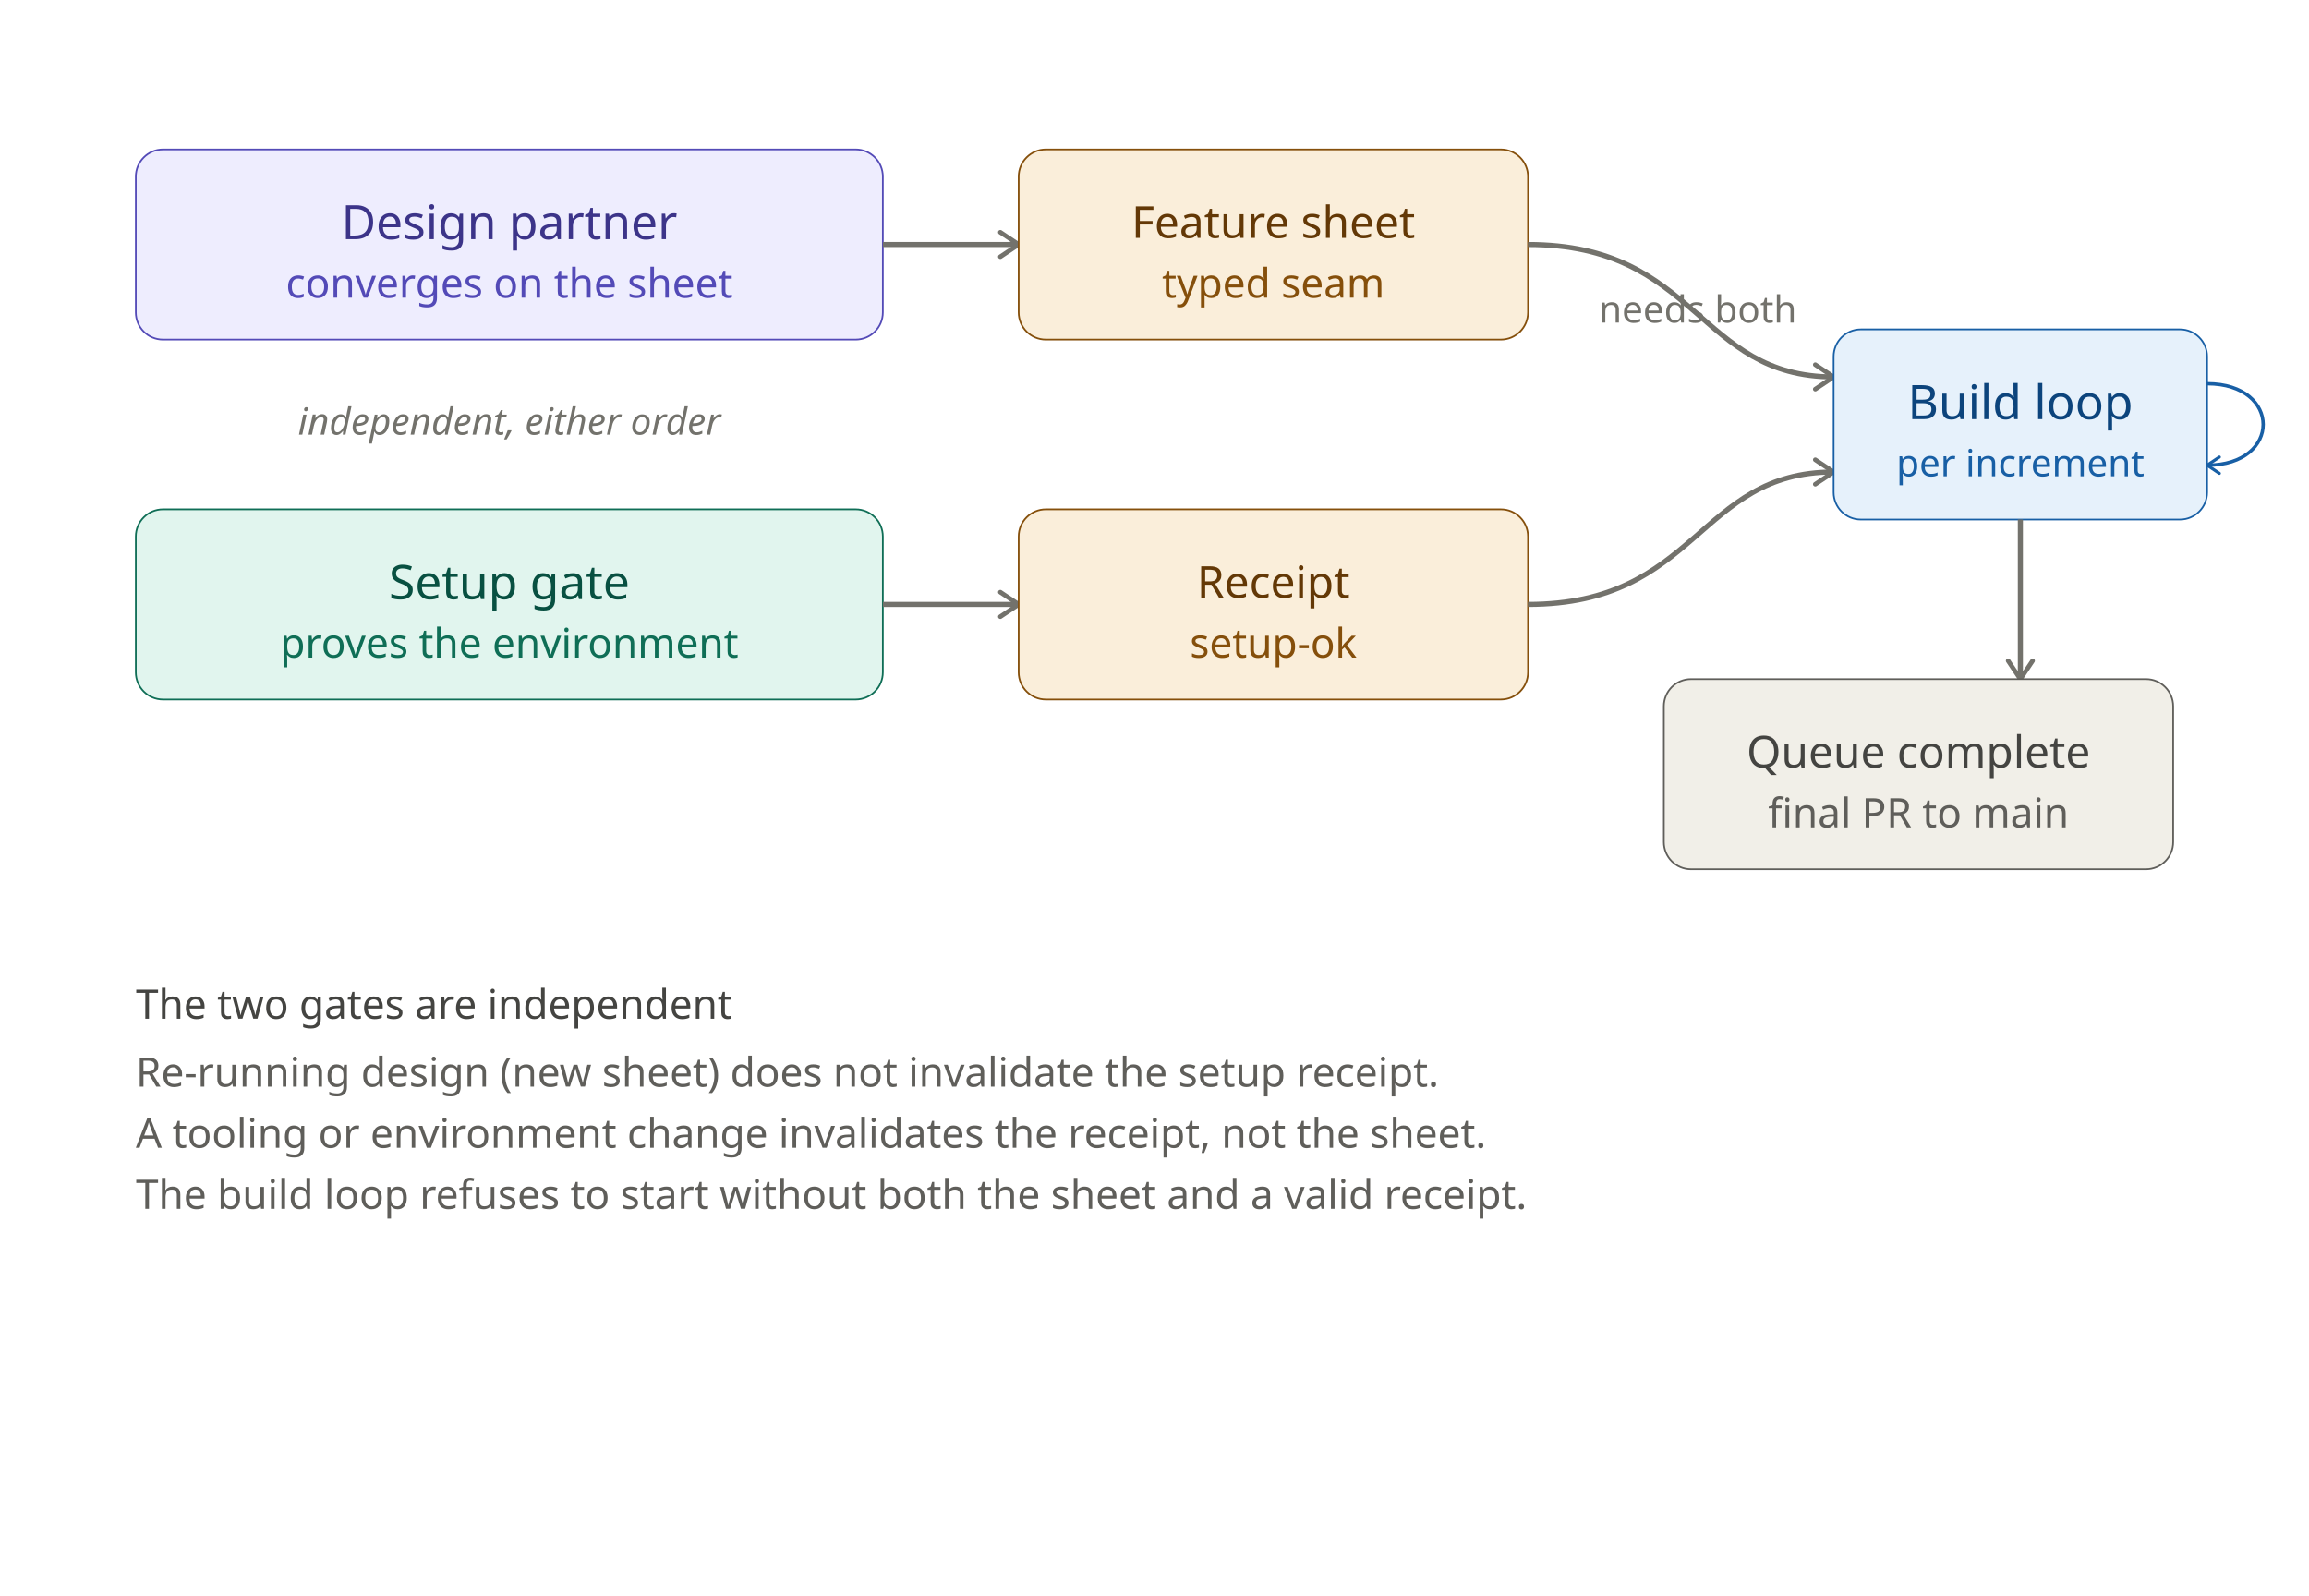
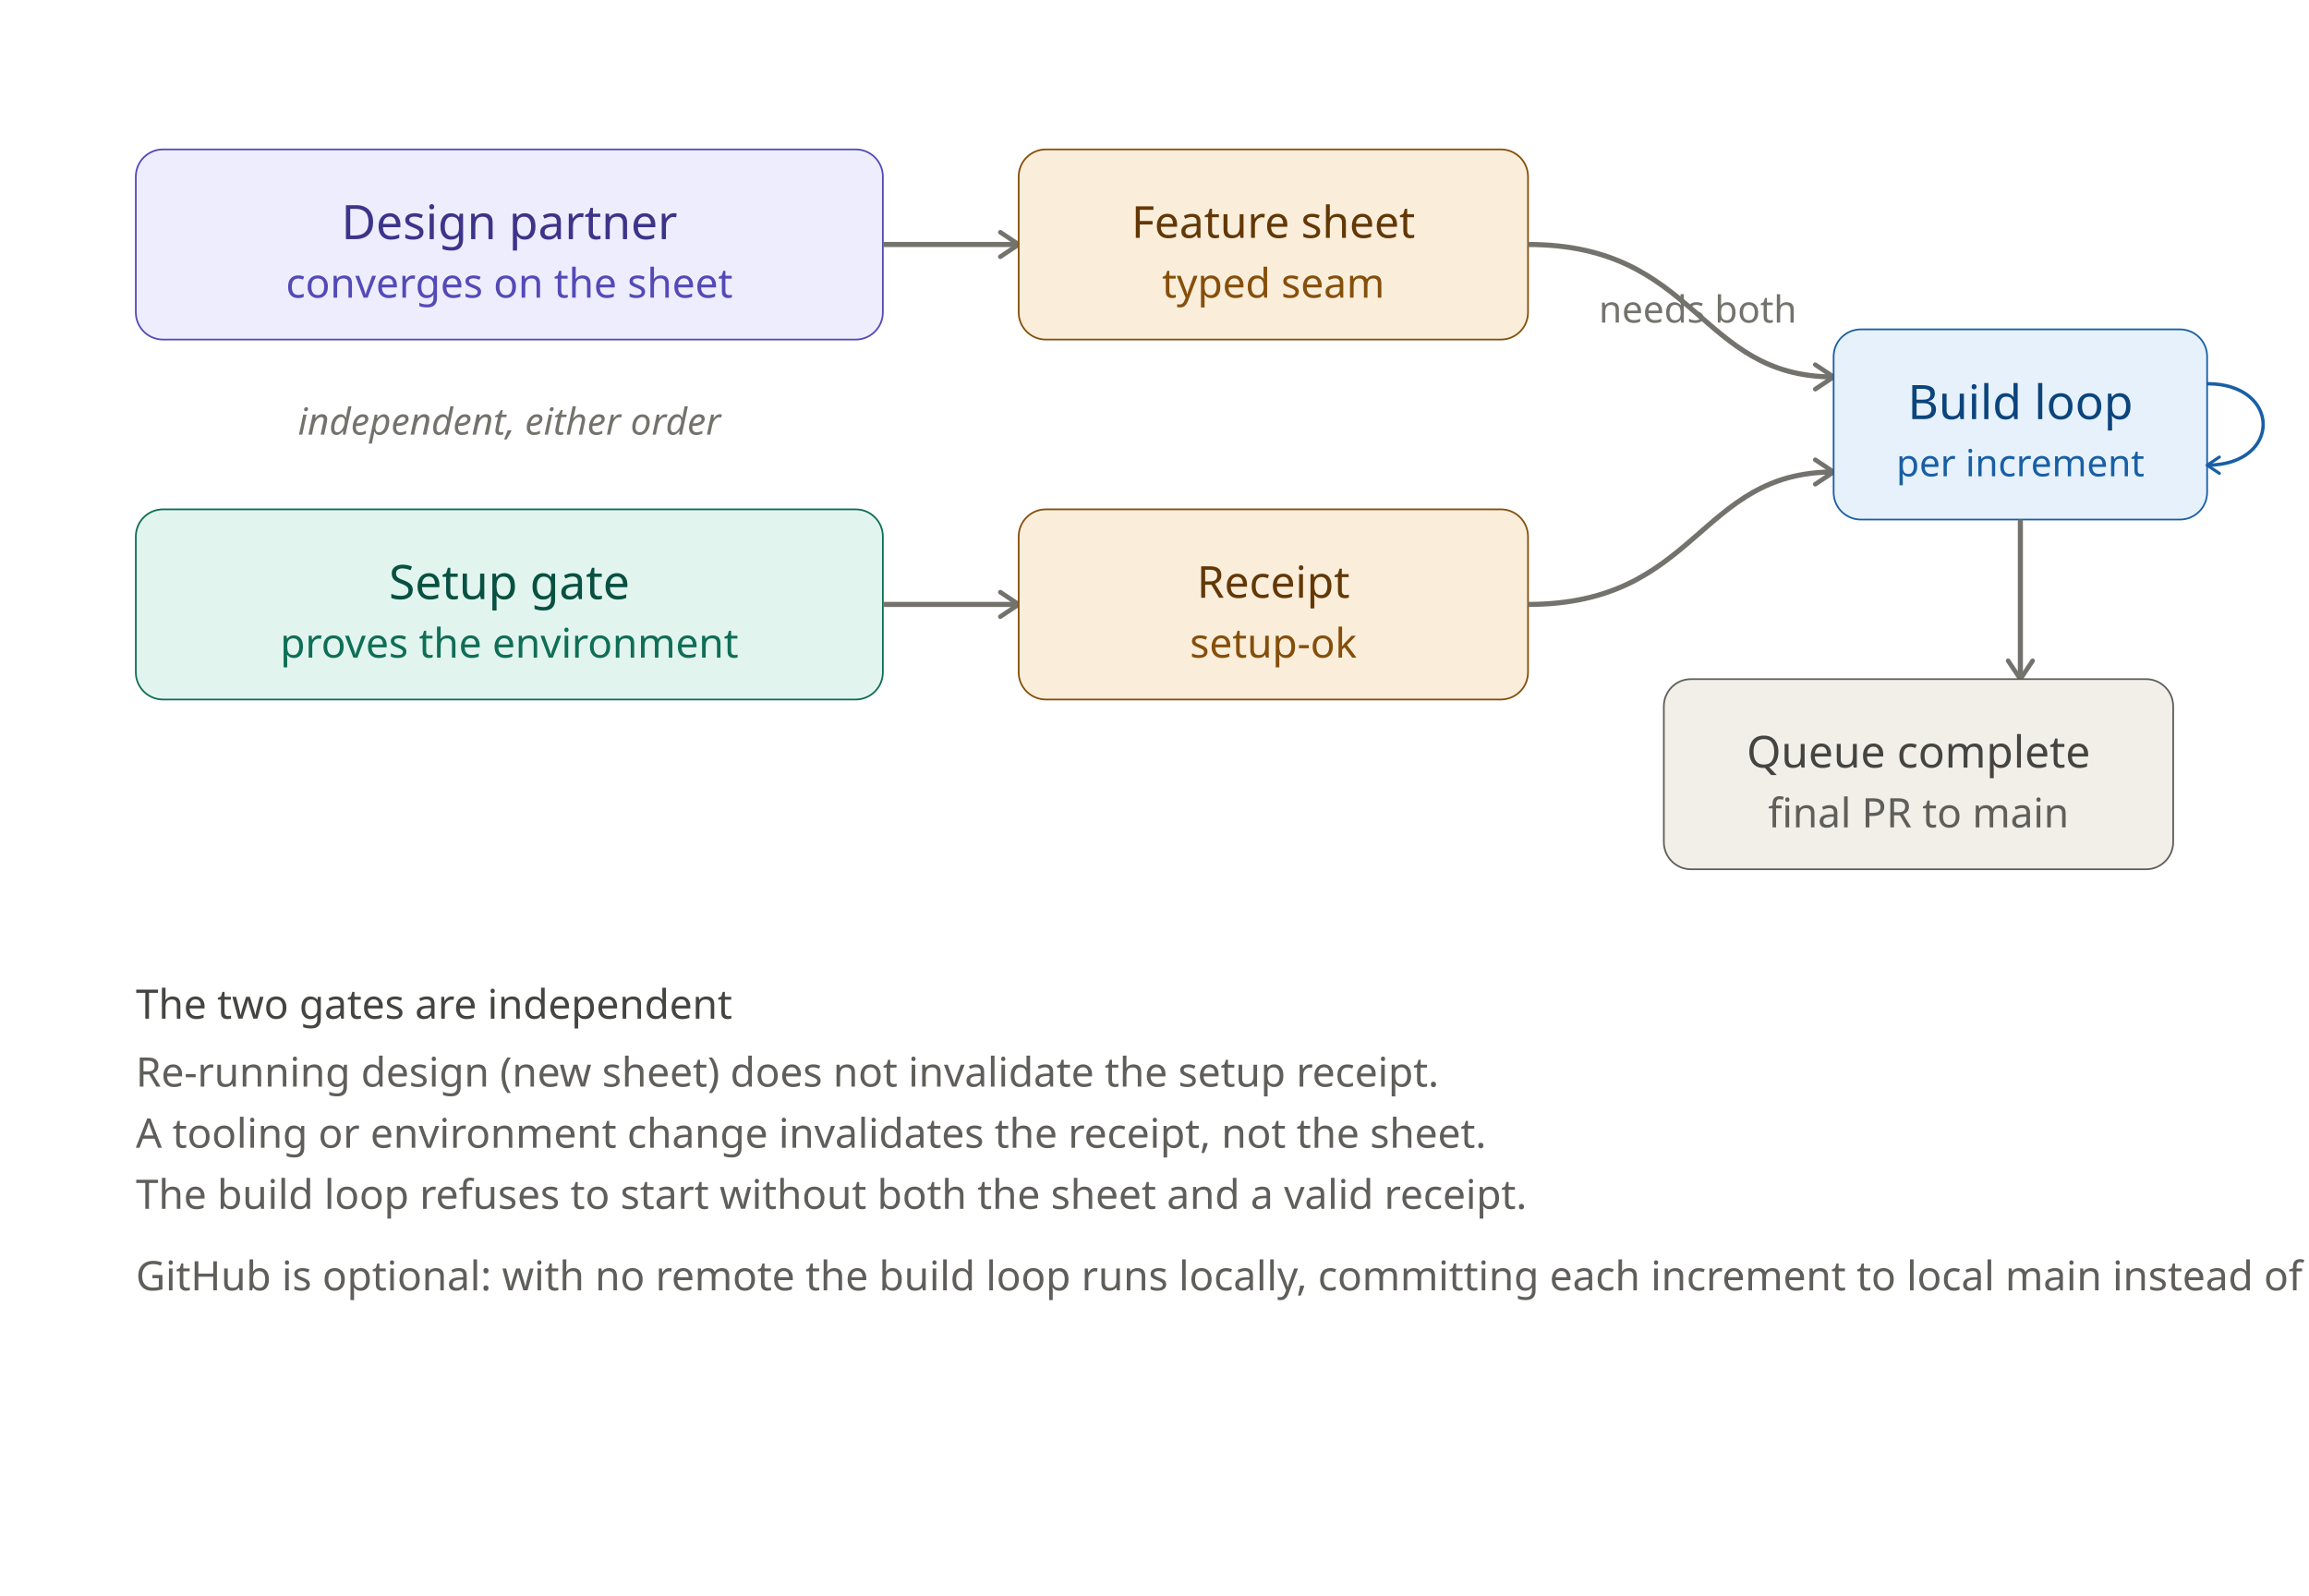
<svg xmlns="http://www.w3.org/2000/svg" width="680" viewBox="0 0 680 470" role="img" font-family="sans-serif">
  <defs>
    <marker id="arrow" viewBox="0 0 10 10" refX="8" refY="5" markerWidth="6" markerHeight="6" orient="auto-start-reverse">
      <path d="M2 1L8 5L2 9" fill="none" stroke="context-stroke" stroke-width="1.5" stroke-linecap="round" stroke-linejoin="round" />
    </marker>
  </defs>
  <rect x="40" y="44" width="220" height="56" rx="8" fill="#EEEDFE" stroke="#534AB7" stroke-width="0.5" />
  <text x="150" y="65" text-anchor="middle" dominant-baseline="central" fill="#3C3489" font-size="14" font-weight="500">Design partner</text>
  <text x="150" y="83" text-anchor="middle" dominant-baseline="central" fill="#534AB7" font-size="12">converges on the sheet</text>
  <line x1="260" y1="72" x2="300" y2="72" stroke="#73726c" stroke-width="1.5" marker-end="url(#arrow)" />
  <rect x="300" y="44" width="150" height="56" rx="8" fill="#FAEEDA" stroke="#854F0B" stroke-width="0.5" />
  <text x="375" y="65" text-anchor="middle" dominant-baseline="central" fill="#633806" font-size="13" font-weight="500">Feature sheet</text>
  <text x="375" y="83" text-anchor="middle" dominant-baseline="central" fill="#854F0B" font-size="12">typed seam</text>
  <rect x="40" y="150" width="220" height="56" rx="8" fill="#E1F5EE" stroke="#0F6E56" stroke-width="0.5" />
  <text x="150" y="171" text-anchor="middle" dominant-baseline="central" fill="#085041" font-size="14" font-weight="500">Setup gate</text>
  <text x="150" y="189" text-anchor="middle" dominant-baseline="central" fill="#0F6E56" font-size="12">proves the environment</text>
  <line x1="260" y1="178" x2="300" y2="178" stroke="#73726c" stroke-width="1.5" marker-end="url(#arrow)" />
  <rect x="300" y="150" width="150" height="56" rx="8" fill="#FAEEDA" stroke="#854F0B" stroke-width="0.5" />
  <text x="375" y="171" text-anchor="middle" dominant-baseline="central" fill="#633806" font-size="13" font-weight="500">Receipt</text>
  <text x="375" y="189" text-anchor="middle" dominant-baseline="central" fill="#854F0B" font-size="12">setup-ok</text>
  <text x="150" y="128" text-anchor="middle" fill="#73726c" font-size="11" font-style="italic">independent, either order</text>
  <path d="M450 72 C500 72, 500 111, 540 111" fill="none" stroke="#73726c" stroke-width="1.5" marker-end="url(#arrow)" />
  <path d="M450 178 C500 178, 500 139, 540 139" fill="none" stroke="#73726c" stroke-width="1.5" marker-end="url(#arrow)" />
  <rect x="540" y="97" width="110" height="56" rx="8" fill="#E6F1FB" stroke="#185FA5" stroke-width="0.5" />
  <text x="595" y="118" text-anchor="middle" dominant-baseline="central" fill="#0C447C" font-size="14" font-weight="500">Build loop</text>
  <text x="595" y="136" text-anchor="middle" dominant-baseline="central" fill="#185FA5" font-size="11">per increment</text>
  <text x="500" y="95" text-anchor="middle" fill="#73726c" font-size="11">needs both</text>
  <path d="M650 113 C672 113, 672 137, 650 137" fill="none" stroke="#185FA5" stroke-width="1" marker-end="url(#arrow)" />
  <line x1="595" y1="153" x2="595" y2="200" stroke="#73726c" stroke-width="1.5" marker-end="url(#arrow)" />
  <rect x="490" y="200" width="150" height="56" rx="8" fill="#F1EFE8" stroke="#5F5E5A" stroke-width="0.5" />
  <text x="565" y="221" text-anchor="middle" dominant-baseline="central" fill="#444441" font-size="13" font-weight="500">Queue complete</text>
  <text x="565" y="239" text-anchor="middle" dominant-baseline="central" fill="#5F5E5A" font-size="12">final PR to main</text>
  <text x="40" y="300" font-size="12" fill="#444441" font-weight="500">The two gates are independent</text>
  <text x="40" y="320" font-size="12" fill="#5F5E5A">Re-running design (new sheet) does not invalidate the setup receipt.</text>
  <text x="40" y="338" font-size="12" fill="#5F5E5A">A tooling or environment change invalidates the receipt, not the sheet.</text>
  <text x="40" y="356" font-size="12" fill="#5F5E5A">The build loop refuses to start without both the sheet and a valid receipt.</text>
+   <text x="40" y="380" font-size="12" fill="#5F5E5A">GitHub is optional: with no remote the build loop runs locally, committing each increment to local main instead of opening PRs.</text>
</svg>
